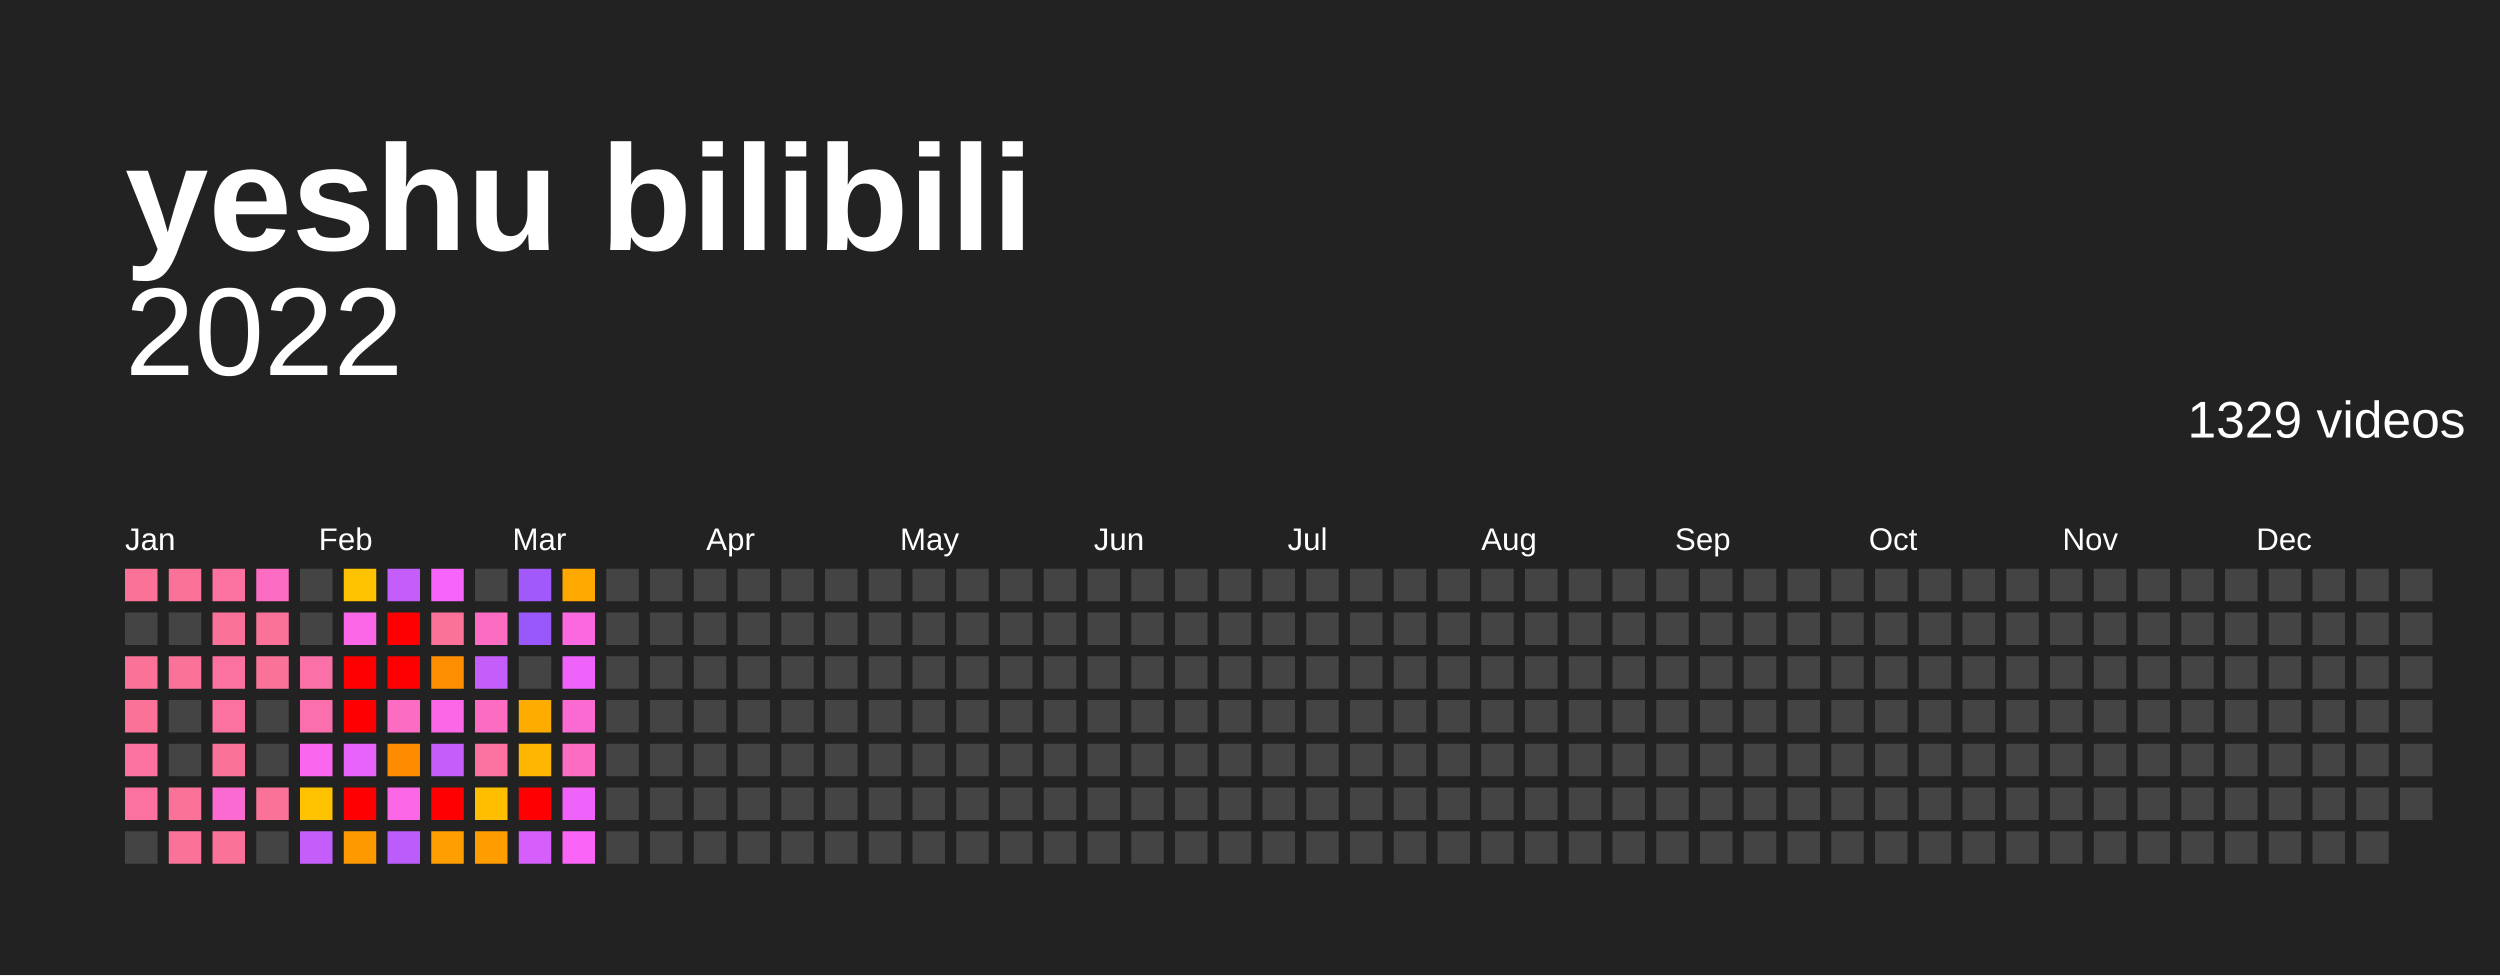
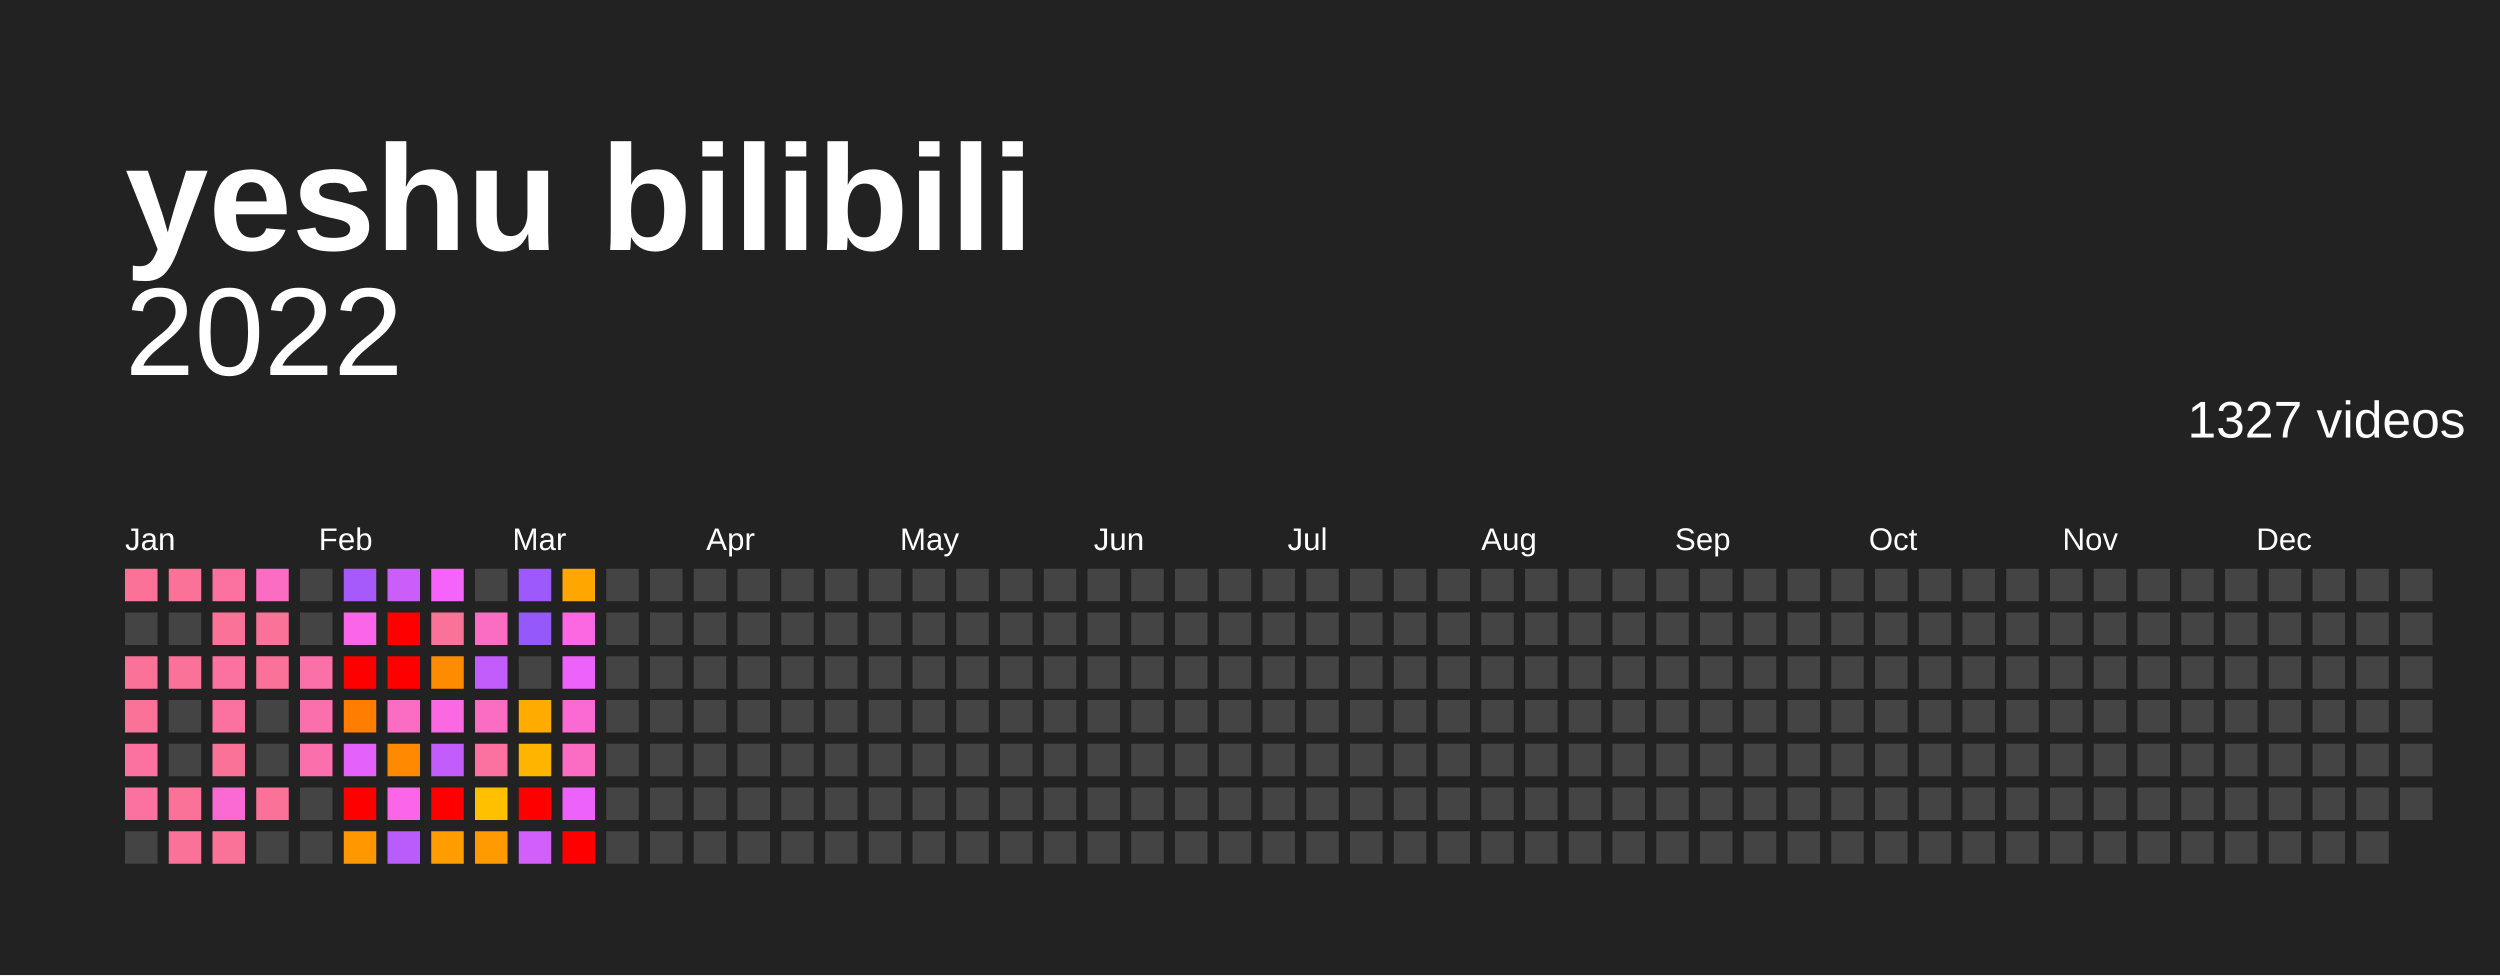
<svg xmlns="http://www.w3.org/2000/svg" baseProfile="full" height="78mm" version="1.1" viewBox="0,0,200,78" width="200mm">
  <defs />
  <rect fill="#222222" height="78" width="200" x="0" y="0" />
  <text fill="#FFFFFF" style="font-size:12px; font-family:Arial; font-weight:bold;" x="10" y="20">yeshu bilibili</text>
  <text alignment-baseline="hanging" fill="#FFFFFF" style="font-size:10.0px; font-family:Arial;" x="10" y="30">2022</text>
-   <text alignment-baseline="hanging" fill="#FFFFFF" style="font-size:4.125px; font-family:Arial;" x="175" y="35">1329 videos</text>
+   <text alignment-baseline="hanging" fill="#FFFFFF" style="font-size:4.125px; font-family:Arial;" x="175" y="35">1327 videos</text>
  <text fill="#FFFFFF" style="font-size:2.5px; font-family:Arial" x="10.0" y="44">Jan</text>
  <text fill="#FFFFFF" style="font-size:2.5px; font-family:Arial" x="25.5" y="44">Feb</text>
  <text fill="#FFFFFF" style="font-size:2.5px; font-family:Arial" x="41.0" y="44">Mar</text>
  <text fill="#FFFFFF" style="font-size:2.5px; font-family:Arial" x="56.5" y="44">Apr</text>
  <text fill="#FFFFFF" style="font-size:2.5px; font-family:Arial" x="72.0" y="44">May</text>
  <text fill="#FFFFFF" style="font-size:2.5px; font-family:Arial" x="87.5" y="44">Jun</text>
  <text fill="#FFFFFF" style="font-size:2.5px; font-family:Arial" x="103.0" y="44">Jul</text>
  <text fill="#FFFFFF" style="font-size:2.5px; font-family:Arial" x="118.5" y="44">Aug</text>
  <text fill="#FFFFFF" style="font-size:2.5px; font-family:Arial" x="134.0" y="44">Sep</text>
  <text fill="#FFFFFF" style="font-size:2.5px; font-family:Arial" x="149.5" y="44">Oct</text>
  <text fill="#FFFFFF" style="font-size:2.5px; font-family:Arial" x="165.0" y="44">Nov</text>
  <text fill="#FFFFFF" style="font-size:2.5px; font-family:Arial" x="180.5" y="44">Dec</text>
  <rect fill="#fb7299" height="2.6" width="2.6" x="10.0" y="45.5" />
  <rect fill="#444444" height="2.6" width="2.6" x="10.0" y="49.0" />
  <rect fill="#fb7299" height="2.6" width="2.6" x="10.0" y="52.5" />
  <rect fill="#fb7299" height="2.6" width="2.6" x="10.0" y="56.0" />
  <rect fill="#fb71a0" height="2.6" width="2.6" x="10.0" y="59.5" />
  <rect fill="#fb71a0" height="2.6" width="2.6" x="10.0" y="63.0" />
  <rect fill="#444444" height="2.6" width="2.6" x="10.0" y="66.5" />
  <rect fill="#fb7299" height="2.6" width="2.6" x="13.5" y="45.5" />
  <rect fill="#444444" height="2.6" width="2.6" x="13.5" y="49.0" />
  <rect fill="#fb7299" height="2.6" width="2.6" x="13.5" y="52.5" />
  <rect fill="#444444" height="2.6" width="2.6" x="13.5" y="56.0" />
  <rect fill="#444444" height="2.6" width="2.6" x="13.5" y="59.5" />
  <rect fill="#fb7299" height="2.6" width="2.6" x="13.5" y="63.0" />
  <rect fill="#fb7299" height="2.6" width="2.6" x="13.5" y="66.5" />
  <rect fill="#fb71a0" height="2.6" width="2.6" x="17.0" y="45.5" />
  <rect fill="#fb7299" height="2.6" width="2.6" x="17.0" y="49.0" />
  <rect fill="#fb71a0" height="2.6" width="2.6" x="17.0" y="52.5" />
  <rect fill="#fb71a0" height="2.6" width="2.6" x="17.0" y="56.0" />
  <rect fill="#fb7299" height="2.6" width="2.6" x="17.0" y="59.5" />
-   <rect fill="#fb6ad1" height="2.6" width="2.6" x="17.0" y="63.0" />
+   <rect fill="#fb6ad2" height="2.6" width="2.6" x="17.0" y="63.0" />
  <rect fill="#fb7299" height="2.6" width="2.6" x="17.0" y="66.5" />
-   <rect fill="#fb6cc2" height="2.6" width="2.6" x="20.5" y="45.5" />
+   <rect fill="#fb6cc3" height="2.6" width="2.6" x="20.5" y="45.5" />
  <rect fill="#fb7299" height="2.6" width="2.6" x="20.5" y="49.0" />
  <rect fill="#fb7299" height="2.6" width="2.6" x="20.5" y="52.5" />
  <rect fill="#444444" height="2.6" width="2.6" x="20.5" y="56.0" />
  <rect fill="#444444" height="2.6" width="2.6" x="20.5" y="59.5" />
  <rect fill="#fb7299" height="2.6" width="2.6" x="20.5" y="63.0" />
  <rect fill="#444444" height="2.6" width="2.6" x="20.5" y="66.5" />
  <rect fill="#444444" height="2.6" width="2.6" x="24.0" y="45.5" />
  <rect fill="#444444" height="2.6" width="2.6" x="24.0" y="49.0" />
-   <rect fill="#fb70a6" height="2.6" width="2.6" x="24.0" y="52.5" />
+   <rect fill="#fb70a7" height="2.6" width="2.6" x="24.0" y="52.5" />
  <rect fill="#fb6fad" height="2.6" width="2.6" x="24.0" y="56.0" />
-   <rect fill="#fb66ef" height="2.6" width="2.6" x="24.0" y="59.5" />
-   <rect fill="#ffc200" height="2.6" width="2.6" x="24.0" y="63.0" />
-   <rect fill="#c55dfb" height="2.6" width="2.6" x="24.0" y="66.5" />
-   <rect fill="#ffc200" height="2.6" width="2.6" x="27.5" y="45.5" />
-   <rect fill="#fb67e7" height="2.6" width="2.6" x="27.5" y="49.0" />
+   <rect fill="#fb6fad" height="2.6" width="2.6" x="24.0" y="59.5" />
+   <rect fill="#444444" height="2.6" width="2.6" x="24.0" y="63.0" />
+   <rect fill="#444444" height="2.6" width="2.6" x="24.0" y="66.5" />
+   <rect fill="#a75afb" height="2.6" width="2.6" x="27.5" y="45.5" />
+   <rect fill="#fb66e9" height="2.6" width="2.6" x="27.5" y="49.0" />
  <rect fill="red" height="2.6" width="2.6" x="27.5" y="52.5" />
-   <rect fill="red" height="2.6" width="2.6" x="27.5" y="56.0" />
-   <rect fill="#e761fb" height="2.6" width="2.6" x="27.5" y="59.5" />
+   <rect fill="#ff7d00" height="2.6" width="2.6" x="27.5" y="56.0" />
+   <rect fill="#e561fb" height="2.6" width="2.6" x="27.5" y="59.5" />
  <rect fill="red" height="2.6" width="2.6" x="27.5" y="63.0" />
-   <rect fill="#ff9900" height="2.6" width="2.6" x="27.5" y="66.5" />
-   <rect fill="#c55dfb" height="2.6" width="2.6" x="31.0" y="45.5" />
+   <rect fill="#ff9800" height="2.6" width="2.6" x="27.5" y="66.5" />
+   <rect fill="#cb5efb" height="2.6" width="2.6" x="31.0" y="45.5" />
  <rect fill="red" height="2.6" width="2.6" x="31.0" y="49.0" />
  <rect fill="red" height="2.6" width="2.6" x="31.0" y="52.5" />
-   <rect fill="#fb6cc2" height="2.6" width="2.6" x="31.0" y="56.0" />
-   <rect fill="#ff8b00" height="2.6" width="2.6" x="31.0" y="59.5" />
-   <rect fill="#fb67e7" height="2.6" width="2.6" x="31.0" y="63.0" />
-   <rect fill="#bc5cfb" height="2.6" width="2.6" x="31.0" y="66.5" />
-   <rect fill="#f764fb" height="2.6" width="2.6" x="34.5" y="45.5" />
+   <rect fill="#fb6cc3" height="2.6" width="2.6" x="31.0" y="56.0" />
+   <rect fill="#ff8900" height="2.6" width="2.6" x="31.0" y="59.5" />
+   <rect fill="#fb66e9" height="2.6" width="2.6" x="31.0" y="63.0" />
+   <rect fill="#b95cfb" height="2.6" width="2.6" x="31.0" y="66.5" />
+   <rect fill="#f563fb" height="2.6" width="2.6" x="34.5" y="45.5" />
  <rect fill="#fb7299" height="2.6" width="2.6" x="34.5" y="49.0" />
-   <rect fill="#ff8e00" height="2.6" width="2.6" x="34.5" y="52.5" />
-   <rect fill="#fb67e7" height="2.6" width="2.6" x="34.5" y="56.0" />
-   <rect fill="#c55dfb" height="2.6" width="2.6" x="34.5" y="59.5" />
+   <rect fill="#ff8c00" height="2.6" width="2.6" x="34.5" y="52.5" />
+   <rect fill="#fb68e1" height="2.6" width="2.6" x="34.5" y="56.0" />
+   <rect fill="#c25dfb" height="2.6" width="2.6" x="34.5" y="59.5" />
  <rect fill="red" height="2.6" width="2.6" x="34.5" y="63.0" />
-   <rect fill="#ff9e00" height="2.6" width="2.6" x="34.5" y="66.5" />
+   <rect fill="#ff9c00" height="2.6" width="2.6" x="34.5" y="66.5" />
  <rect fill="#444444" height="2.6" width="2.6" x="38.0" y="45.5" />
-   <rect fill="#fb6cc2" height="2.6" width="2.6" x="38.0" y="49.0" />
-   <rect fill="#c55dfb" height="2.6" width="2.6" x="38.0" y="52.5" />
-   <rect fill="#fb6cc2" height="2.6" width="2.6" x="38.0" y="56.0" />
+   <rect fill="#fb6cc3" height="2.6" width="2.6" x="38.0" y="49.0" />
+   <rect fill="#c25dfb" height="2.6" width="2.6" x="38.0" y="52.5" />
+   <rect fill="#fb6cc3" height="2.6" width="2.6" x="38.0" y="56.0" />
  <rect fill="#fb71a0" height="2.6" width="2.6" x="38.0" y="59.5" />
-   <rect fill="#ffbf00" height="2.6" width="2.6" x="38.0" y="63.0" />
-   <rect fill="#ff9c00" height="2.6" width="2.6" x="38.0" y="66.5" />
-   <rect fill="#a159fb" height="2.6" width="2.6" x="41.5" y="45.5" />
-   <rect fill="#9858fb" height="2.6" width="2.6" x="41.5" y="49.0" />
+   <rect fill="#ffc000" height="2.6" width="2.6" x="38.0" y="63.0" />
+   <rect fill="#ff9a00" height="2.6" width="2.6" x="38.0" y="66.5" />
+   <rect fill="#9d59fb" height="2.6" width="2.6" x="41.5" y="45.5" />
+   <rect fill="#9458fb" height="2.6" width="2.6" x="41.5" y="49.0" />
  <rect fill="#444444" height="2.6" width="2.6" x="41.5" y="52.5" />
-   <rect fill="#ffac00" height="2.6" width="2.6" x="41.5" y="56.0" />
-   <rect fill="#ffb600" height="2.6" width="2.6" x="41.5" y="59.5" />
+   <rect fill="#ffab00" height="2.6" width="2.6" x="41.5" y="56.0" />
+   <rect fill="#ffb400" height="2.6" width="2.6" x="41.5" y="59.5" />
  <rect fill="red" height="2.6" width="2.6" x="41.5" y="63.0" />
-   <rect fill="#d65ffb" height="2.6" width="2.6" x="41.5" y="66.5" />
-   <rect fill="#ffa800" height="2.6" width="2.6" x="45.0" y="45.5" />
-   <rect fill="#fb68e0" height="2.6" width="2.6" x="45.0" y="49.0" />
-   <rect fill="#ef63fb" height="2.6" width="2.6" x="45.0" y="52.5" />
-   <rect fill="#fb6ad1" height="2.6" width="2.6" x="45.0" y="56.0" />
-   <rect fill="#fb6cc2" height="2.6" width="2.6" x="45.0" y="59.5" />
-   <rect fill="#ef63fb" height="2.6" width="2.6" x="45.0" y="63.0" />
-   <rect fill="#fb65f7" height="2.6" width="2.6" x="45.0" y="66.5" />
+   <rect fill="#d35ffb" height="2.6" width="2.6" x="41.5" y="66.5" />
+   <rect fill="#ffa600" height="2.6" width="2.6" x="45.0" y="45.5" />
+   <rect fill="#fb68e1" height="2.6" width="2.6" x="45.0" y="49.0" />
+   <rect fill="#ed62fb" height="2.6" width="2.6" x="45.0" y="52.5" />
+   <rect fill="#fb6ad2" height="2.6" width="2.6" x="45.0" y="56.0" />
+   <rect fill="#fb6cc3" height="2.6" width="2.6" x="45.0" y="59.5" />
+   <rect fill="#ed62fb" height="2.6" width="2.6" x="45.0" y="63.0" />
+   <rect fill="red" height="2.6" width="2.6" x="45.0" y="66.5" />
  <rect fill="#444444" height="2.6" width="2.6" x="48.5" y="45.5" />
  <rect fill="#444444" height="2.6" width="2.6" x="48.5" y="49.0" />
  <rect fill="#444444" height="2.6" width="2.6" x="48.5" y="52.5" />
  <rect fill="#444444" height="2.6" width="2.6" x="48.5" y="56.0" />
  <rect fill="#444444" height="2.6" width="2.6" x="48.5" y="59.5" />
  <rect fill="#444444" height="2.6" width="2.6" x="48.5" y="63.0" />
  <rect fill="#444444" height="2.6" width="2.6" x="48.5" y="66.5" />
  <rect fill="#444444" height="2.6" width="2.6" x="52.0" y="45.5" />
  <rect fill="#444444" height="2.6" width="2.6" x="52.0" y="49.0" />
  <rect fill="#444444" height="2.6" width="2.6" x="52.0" y="52.5" />
  <rect fill="#444444" height="2.6" width="2.6" x="52.0" y="56.0" />
  <rect fill="#444444" height="2.6" width="2.6" x="52.0" y="59.5" />
  <rect fill="#444444" height="2.6" width="2.6" x="52.0" y="63.0" />
  <rect fill="#444444" height="2.6" width="2.6" x="52.0" y="66.5" />
  <rect fill="#444444" height="2.6" width="2.6" x="55.5" y="45.5" />
  <rect fill="#444444" height="2.6" width="2.6" x="55.5" y="49.0" />
  <rect fill="#444444" height="2.6" width="2.6" x="55.5" y="52.5" />
  <rect fill="#444444" height="2.6" width="2.6" x="55.5" y="56.0" />
  <rect fill="#444444" height="2.6" width="2.6" x="55.5" y="59.5" />
  <rect fill="#444444" height="2.6" width="2.6" x="55.5" y="63.0" />
  <rect fill="#444444" height="2.6" width="2.6" x="55.5" y="66.5" />
  <rect fill="#444444" height="2.6" width="2.6" x="59.0" y="45.5" />
  <rect fill="#444444" height="2.6" width="2.6" x="59.0" y="49.0" />
  <rect fill="#444444" height="2.6" width="2.6" x="59.0" y="52.5" />
  <rect fill="#444444" height="2.6" width="2.6" x="59.0" y="56.0" />
  <rect fill="#444444" height="2.6" width="2.6" x="59.0" y="59.5" />
  <rect fill="#444444" height="2.6" width="2.6" x="59.0" y="63.0" />
  <rect fill="#444444" height="2.6" width="2.6" x="59.0" y="66.5" />
  <rect fill="#444444" height="2.6" width="2.6" x="62.5" y="45.5" />
  <rect fill="#444444" height="2.6" width="2.6" x="62.5" y="49.0" />
  <rect fill="#444444" height="2.6" width="2.6" x="62.5" y="52.5" />
  <rect fill="#444444" height="2.6" width="2.6" x="62.5" y="56.0" />
  <rect fill="#444444" height="2.6" width="2.6" x="62.5" y="59.5" />
  <rect fill="#444444" height="2.6" width="2.6" x="62.5" y="63.0" />
  <rect fill="#444444" height="2.6" width="2.6" x="62.5" y="66.5" />
  <rect fill="#444444" height="2.6" width="2.6" x="66.0" y="45.5" />
  <rect fill="#444444" height="2.6" width="2.6" x="66.0" y="49.0" />
  <rect fill="#444444" height="2.6" width="2.6" x="66.0" y="52.5" />
  <rect fill="#444444" height="2.6" width="2.6" x="66.0" y="56.0" />
  <rect fill="#444444" height="2.6" width="2.6" x="66.0" y="59.5" />
  <rect fill="#444444" height="2.6" width="2.6" x="66.0" y="63.0" />
  <rect fill="#444444" height="2.6" width="2.6" x="66.0" y="66.5" />
  <rect fill="#444444" height="2.6" width="2.6" x="69.5" y="45.5" />
  <rect fill="#444444" height="2.6" width="2.6" x="69.5" y="49.0" />
  <rect fill="#444444" height="2.6" width="2.6" x="69.5" y="52.5" />
  <rect fill="#444444" height="2.6" width="2.6" x="69.5" y="56.0" />
  <rect fill="#444444" height="2.6" width="2.6" x="69.5" y="59.5" />
  <rect fill="#444444" height="2.6" width="2.6" x="69.5" y="63.0" />
  <rect fill="#444444" height="2.6" width="2.6" x="69.5" y="66.5" />
  <rect fill="#444444" height="2.6" width="2.6" x="73.0" y="45.5" />
  <rect fill="#444444" height="2.6" width="2.6" x="73.0" y="49.0" />
  <rect fill="#444444" height="2.6" width="2.6" x="73.0" y="52.5" />
  <rect fill="#444444" height="2.6" width="2.6" x="73.0" y="56.0" />
  <rect fill="#444444" height="2.6" width="2.6" x="73.0" y="59.5" />
  <rect fill="#444444" height="2.6" width="2.6" x="73.0" y="63.0" />
  <rect fill="#444444" height="2.6" width="2.6" x="73.0" y="66.5" />
  <rect fill="#444444" height="2.6" width="2.6" x="76.5" y="45.5" />
  <rect fill="#444444" height="2.6" width="2.6" x="76.5" y="49.0" />
  <rect fill="#444444" height="2.6" width="2.6" x="76.5" y="52.5" />
  <rect fill="#444444" height="2.6" width="2.6" x="76.5" y="56.0" />
  <rect fill="#444444" height="2.6" width="2.6" x="76.5" y="59.5" />
  <rect fill="#444444" height="2.6" width="2.6" x="76.5" y="63.0" />
  <rect fill="#444444" height="2.6" width="2.6" x="76.5" y="66.5" />
  <rect fill="#444444" height="2.6" width="2.6" x="80.0" y="45.5" />
  <rect fill="#444444" height="2.6" width="2.6" x="80.0" y="49.0" />
  <rect fill="#444444" height="2.6" width="2.6" x="80.0" y="52.5" />
  <rect fill="#444444" height="2.6" width="2.6" x="80.0" y="56.0" />
  <rect fill="#444444" height="2.6" width="2.6" x="80.0" y="59.5" />
  <rect fill="#444444" height="2.6" width="2.6" x="80.0" y="63.0" />
  <rect fill="#444444" height="2.6" width="2.6" x="80.0" y="66.5" />
  <rect fill="#444444" height="2.6" width="2.6" x="83.5" y="45.5" />
  <rect fill="#444444" height="2.6" width="2.6" x="83.5" y="49.0" />
  <rect fill="#444444" height="2.6" width="2.6" x="83.5" y="52.5" />
  <rect fill="#444444" height="2.6" width="2.6" x="83.5" y="56.0" />
  <rect fill="#444444" height="2.6" width="2.6" x="83.5" y="59.5" />
  <rect fill="#444444" height="2.6" width="2.6" x="83.5" y="63.0" />
  <rect fill="#444444" height="2.6" width="2.6" x="83.5" y="66.5" />
  <rect fill="#444444" height="2.6" width="2.6" x="87.0" y="45.5" />
  <rect fill="#444444" height="2.6" width="2.6" x="87.0" y="49.0" />
  <rect fill="#444444" height="2.6" width="2.6" x="87.0" y="52.5" />
  <rect fill="#444444" height="2.6" width="2.6" x="87.0" y="56.0" />
  <rect fill="#444444" height="2.6" width="2.6" x="87.0" y="59.5" />
  <rect fill="#444444" height="2.6" width="2.6" x="87.0" y="63.0" />
  <rect fill="#444444" height="2.6" width="2.6" x="87.0" y="66.5" />
  <rect fill="#444444" height="2.6" width="2.6" x="90.5" y="45.5" />
  <rect fill="#444444" height="2.6" width="2.6" x="90.5" y="49.0" />
  <rect fill="#444444" height="2.6" width="2.6" x="90.5" y="52.5" />
  <rect fill="#444444" height="2.6" width="2.6" x="90.5" y="56.0" />
  <rect fill="#444444" height="2.6" width="2.6" x="90.5" y="59.5" />
  <rect fill="#444444" height="2.6" width="2.6" x="90.5" y="63.0" />
  <rect fill="#444444" height="2.6" width="2.6" x="90.5" y="66.5" />
  <rect fill="#444444" height="2.6" width="2.6" x="94.0" y="45.5" />
  <rect fill="#444444" height="2.6" width="2.6" x="94.0" y="49.0" />
  <rect fill="#444444" height="2.6" width="2.6" x="94.0" y="52.5" />
  <rect fill="#444444" height="2.6" width="2.6" x="94.0" y="56.0" />
  <rect fill="#444444" height="2.6" width="2.6" x="94.0" y="59.5" />
  <rect fill="#444444" height="2.6" width="2.6" x="94.0" y="63.0" />
  <rect fill="#444444" height="2.6" width="2.6" x="94.0" y="66.5" />
  <rect fill="#444444" height="2.6" width="2.6" x="97.5" y="45.5" />
  <rect fill="#444444" height="2.6" width="2.6" x="97.5" y="49.0" />
  <rect fill="#444444" height="2.6" width="2.6" x="97.5" y="52.5" />
  <rect fill="#444444" height="2.6" width="2.6" x="97.5" y="56.0" />
  <rect fill="#444444" height="2.6" width="2.6" x="97.5" y="59.5" />
  <rect fill="#444444" height="2.6" width="2.6" x="97.5" y="63.0" />
  <rect fill="#444444" height="2.6" width="2.6" x="97.5" y="66.5" />
  <rect fill="#444444" height="2.6" width="2.6" x="101.0" y="45.5" />
  <rect fill="#444444" height="2.6" width="2.6" x="101.0" y="49.0" />
  <rect fill="#444444" height="2.6" width="2.6" x="101.0" y="52.5" />
  <rect fill="#444444" height="2.6" width="2.6" x="101.0" y="56.0" />
  <rect fill="#444444" height="2.6" width="2.6" x="101.0" y="59.5" />
  <rect fill="#444444" height="2.6" width="2.6" x="101.0" y="63.0" />
  <rect fill="#444444" height="2.6" width="2.6" x="101.0" y="66.5" />
  <rect fill="#444444" height="2.6" width="2.6" x="104.5" y="45.5" />
  <rect fill="#444444" height="2.6" width="2.6" x="104.5" y="49.0" />
  <rect fill="#444444" height="2.6" width="2.6" x="104.5" y="52.5" />
  <rect fill="#444444" height="2.6" width="2.6" x="104.5" y="56.0" />
  <rect fill="#444444" height="2.6" width="2.6" x="104.5" y="59.5" />
  <rect fill="#444444" height="2.6" width="2.6" x="104.5" y="63.0" />
  <rect fill="#444444" height="2.6" width="2.6" x="104.5" y="66.5" />
  <rect fill="#444444" height="2.6" width="2.6" x="108.0" y="45.5" />
  <rect fill="#444444" height="2.6" width="2.6" x="108.0" y="49.0" />
  <rect fill="#444444" height="2.6" width="2.6" x="108.0" y="52.5" />
  <rect fill="#444444" height="2.6" width="2.6" x="108.0" y="56.0" />
  <rect fill="#444444" height="2.6" width="2.6" x="108.0" y="59.5" />
  <rect fill="#444444" height="2.6" width="2.6" x="108.0" y="63.0" />
  <rect fill="#444444" height="2.6" width="2.6" x="108.0" y="66.5" />
  <rect fill="#444444" height="2.6" width="2.6" x="111.5" y="45.5" />
  <rect fill="#444444" height="2.6" width="2.6" x="111.5" y="49.0" />
  <rect fill="#444444" height="2.6" width="2.6" x="111.5" y="52.5" />
  <rect fill="#444444" height="2.6" width="2.6" x="111.5" y="56.0" />
  <rect fill="#444444" height="2.6" width="2.6" x="111.5" y="59.5" />
  <rect fill="#444444" height="2.6" width="2.6" x="111.5" y="63.0" />
  <rect fill="#444444" height="2.6" width="2.6" x="111.5" y="66.5" />
  <rect fill="#444444" height="2.6" width="2.6" x="115.0" y="45.5" />
  <rect fill="#444444" height="2.6" width="2.6" x="115.0" y="49.0" />
  <rect fill="#444444" height="2.6" width="2.6" x="115.0" y="52.5" />
  <rect fill="#444444" height="2.6" width="2.6" x="115.0" y="56.0" />
  <rect fill="#444444" height="2.6" width="2.6" x="115.0" y="59.5" />
  <rect fill="#444444" height="2.6" width="2.6" x="115.0" y="63.0" />
  <rect fill="#444444" height="2.6" width="2.6" x="115.0" y="66.5" />
  <rect fill="#444444" height="2.6" width="2.6" x="118.5" y="45.5" />
  <rect fill="#444444" height="2.6" width="2.6" x="118.5" y="49.0" />
  <rect fill="#444444" height="2.6" width="2.6" x="118.5" y="52.5" />
  <rect fill="#444444" height="2.6" width="2.6" x="118.5" y="56.0" />
  <rect fill="#444444" height="2.6" width="2.6" x="118.5" y="59.5" />
  <rect fill="#444444" height="2.6" width="2.6" x="118.5" y="63.0" />
  <rect fill="#444444" height="2.6" width="2.6" x="118.5" y="66.5" />
  <rect fill="#444444" height="2.6" width="2.6" x="122.0" y="45.5" />
  <rect fill="#444444" height="2.6" width="2.6" x="122.0" y="49.0" />
  <rect fill="#444444" height="2.6" width="2.6" x="122.0" y="52.5" />
  <rect fill="#444444" height="2.6" width="2.6" x="122.0" y="56.0" />
  <rect fill="#444444" height="2.6" width="2.6" x="122.0" y="59.5" />
  <rect fill="#444444" height="2.6" width="2.6" x="122.0" y="63.0" />
  <rect fill="#444444" height="2.6" width="2.6" x="122.0" y="66.5" />
  <rect fill="#444444" height="2.6" width="2.6" x="125.5" y="45.5" />
  <rect fill="#444444" height="2.6" width="2.6" x="125.5" y="49.0" />
  <rect fill="#444444" height="2.6" width="2.6" x="125.5" y="52.5" />
  <rect fill="#444444" height="2.6" width="2.6" x="125.5" y="56.0" />
  <rect fill="#444444" height="2.6" width="2.6" x="125.5" y="59.5" />
  <rect fill="#444444" height="2.6" width="2.6" x="125.5" y="63.0" />
  <rect fill="#444444" height="2.6" width="2.6" x="125.5" y="66.5" />
  <rect fill="#444444" height="2.6" width="2.6" x="129.0" y="45.5" />
  <rect fill="#444444" height="2.6" width="2.6" x="129.0" y="49.0" />
  <rect fill="#444444" height="2.6" width="2.6" x="129.0" y="52.5" />
  <rect fill="#444444" height="2.6" width="2.6" x="129.0" y="56.0" />
  <rect fill="#444444" height="2.6" width="2.6" x="129.0" y="59.5" />
  <rect fill="#444444" height="2.6" width="2.6" x="129.0" y="63.0" />
  <rect fill="#444444" height="2.6" width="2.6" x="129.0" y="66.5" />
  <rect fill="#444444" height="2.6" width="2.6" x="132.5" y="45.5" />
  <rect fill="#444444" height="2.6" width="2.6" x="132.5" y="49.0" />
  <rect fill="#444444" height="2.6" width="2.6" x="132.5" y="52.5" />
  <rect fill="#444444" height="2.6" width="2.6" x="132.5" y="56.0" />
  <rect fill="#444444" height="2.6" width="2.6" x="132.5" y="59.5" />
  <rect fill="#444444" height="2.6" width="2.6" x="132.5" y="63.0" />
  <rect fill="#444444" height="2.6" width="2.6" x="132.5" y="66.5" />
  <rect fill="#444444" height="2.6" width="2.6" x="136.0" y="45.5" />
  <rect fill="#444444" height="2.6" width="2.6" x="136.0" y="49.0" />
  <rect fill="#444444" height="2.6" width="2.6" x="136.0" y="52.5" />
  <rect fill="#444444" height="2.6" width="2.6" x="136.0" y="56.0" />
  <rect fill="#444444" height="2.6" width="2.6" x="136.0" y="59.5" />
  <rect fill="#444444" height="2.6" width="2.6" x="136.0" y="63.0" />
  <rect fill="#444444" height="2.6" width="2.6" x="136.0" y="66.5" />
  <rect fill="#444444" height="2.6" width="2.6" x="139.5" y="45.5" />
  <rect fill="#444444" height="2.6" width="2.6" x="139.5" y="49.0" />
  <rect fill="#444444" height="2.6" width="2.6" x="139.5" y="52.5" />
  <rect fill="#444444" height="2.6" width="2.6" x="139.5" y="56.0" />
  <rect fill="#444444" height="2.6" width="2.6" x="139.5" y="59.5" />
  <rect fill="#444444" height="2.6" width="2.6" x="139.5" y="63.0" />
  <rect fill="#444444" height="2.6" width="2.6" x="139.5" y="66.5" />
  <rect fill="#444444" height="2.6" width="2.6" x="143.0" y="45.5" />
  <rect fill="#444444" height="2.6" width="2.6" x="143.0" y="49.0" />
  <rect fill="#444444" height="2.6" width="2.6" x="143.0" y="52.5" />
  <rect fill="#444444" height="2.6" width="2.6" x="143.0" y="56.0" />
  <rect fill="#444444" height="2.6" width="2.6" x="143.0" y="59.5" />
  <rect fill="#444444" height="2.6" width="2.6" x="143.0" y="63.0" />
  <rect fill="#444444" height="2.6" width="2.6" x="143.0" y="66.5" />
  <rect fill="#444444" height="2.6" width="2.6" x="146.5" y="45.5" />
  <rect fill="#444444" height="2.6" width="2.6" x="146.5" y="49.0" />
  <rect fill="#444444" height="2.6" width="2.6" x="146.5" y="52.5" />
  <rect fill="#444444" height="2.6" width="2.6" x="146.5" y="56.0" />
  <rect fill="#444444" height="2.6" width="2.6" x="146.5" y="59.5" />
  <rect fill="#444444" height="2.6" width="2.6" x="146.5" y="63.0" />
  <rect fill="#444444" height="2.6" width="2.6" x="146.5" y="66.5" />
  <rect fill="#444444" height="2.6" width="2.6" x="150.0" y="45.5" />
  <rect fill="#444444" height="2.6" width="2.6" x="150.0" y="49.0" />
  <rect fill="#444444" height="2.6" width="2.6" x="150.0" y="52.5" />
  <rect fill="#444444" height="2.6" width="2.6" x="150.0" y="56.0" />
  <rect fill="#444444" height="2.6" width="2.6" x="150.0" y="59.5" />
  <rect fill="#444444" height="2.6" width="2.6" x="150.0" y="63.0" />
  <rect fill="#444444" height="2.6" width="2.6" x="150.0" y="66.5" />
  <rect fill="#444444" height="2.6" width="2.6" x="153.5" y="45.5" />
  <rect fill="#444444" height="2.6" width="2.6" x="153.5" y="49.0" />
  <rect fill="#444444" height="2.6" width="2.6" x="153.5" y="52.5" />
  <rect fill="#444444" height="2.6" width="2.6" x="153.5" y="56.0" />
  <rect fill="#444444" height="2.6" width="2.6" x="153.5" y="59.5" />
  <rect fill="#444444" height="2.6" width="2.6" x="153.5" y="63.0" />
  <rect fill="#444444" height="2.6" width="2.6" x="153.5" y="66.5" />
  <rect fill="#444444" height="2.6" width="2.6" x="157.0" y="45.5" />
  <rect fill="#444444" height="2.6" width="2.6" x="157.0" y="49.0" />
  <rect fill="#444444" height="2.6" width="2.6" x="157.0" y="52.5" />
  <rect fill="#444444" height="2.6" width="2.6" x="157.0" y="56.0" />
  <rect fill="#444444" height="2.6" width="2.6" x="157.0" y="59.5" />
  <rect fill="#444444" height="2.6" width="2.6" x="157.0" y="63.0" />
  <rect fill="#444444" height="2.6" width="2.6" x="157.0" y="66.5" />
  <rect fill="#444444" height="2.6" width="2.6" x="160.5" y="45.5" />
  <rect fill="#444444" height="2.6" width="2.6" x="160.5" y="49.0" />
  <rect fill="#444444" height="2.6" width="2.6" x="160.5" y="52.5" />
  <rect fill="#444444" height="2.6" width="2.6" x="160.5" y="56.0" />
  <rect fill="#444444" height="2.6" width="2.6" x="160.5" y="59.5" />
  <rect fill="#444444" height="2.6" width="2.6" x="160.5" y="63.0" />
  <rect fill="#444444" height="2.6" width="2.6" x="160.5" y="66.5" />
  <rect fill="#444444" height="2.6" width="2.6" x="164.0" y="45.5" />
  <rect fill="#444444" height="2.6" width="2.6" x="164.0" y="49.0" />
  <rect fill="#444444" height="2.6" width="2.6" x="164.0" y="52.5" />
  <rect fill="#444444" height="2.6" width="2.6" x="164.0" y="56.0" />
  <rect fill="#444444" height="2.6" width="2.6" x="164.0" y="59.5" />
  <rect fill="#444444" height="2.6" width="2.6" x="164.0" y="63.0" />
  <rect fill="#444444" height="2.6" width="2.6" x="164.0" y="66.5" />
  <rect fill="#444444" height="2.6" width="2.6" x="167.5" y="45.5" />
  <rect fill="#444444" height="2.6" width="2.6" x="167.5" y="49.0" />
  <rect fill="#444444" height="2.6" width="2.6" x="167.5" y="52.5" />
  <rect fill="#444444" height="2.6" width="2.6" x="167.5" y="56.0" />
  <rect fill="#444444" height="2.6" width="2.6" x="167.5" y="59.5" />
  <rect fill="#444444" height="2.6" width="2.6" x="167.5" y="63.0" />
  <rect fill="#444444" height="2.6" width="2.6" x="167.5" y="66.5" />
  <rect fill="#444444" height="2.6" width="2.6" x="171.0" y="45.5" />
  <rect fill="#444444" height="2.6" width="2.6" x="171.0" y="49.0" />
  <rect fill="#444444" height="2.6" width="2.6" x="171.0" y="52.5" />
  <rect fill="#444444" height="2.6" width="2.6" x="171.0" y="56.0" />
  <rect fill="#444444" height="2.6" width="2.6" x="171.0" y="59.5" />
  <rect fill="#444444" height="2.6" width="2.6" x="171.0" y="63.0" />
  <rect fill="#444444" height="2.6" width="2.6" x="171.0" y="66.5" />
  <rect fill="#444444" height="2.6" width="2.6" x="174.5" y="45.5" />
  <rect fill="#444444" height="2.6" width="2.6" x="174.5" y="49.0" />
  <rect fill="#444444" height="2.6" width="2.6" x="174.5" y="52.5" />
  <rect fill="#444444" height="2.6" width="2.6" x="174.5" y="56.0" />
  <rect fill="#444444" height="2.6" width="2.6" x="174.5" y="59.5" />
  <rect fill="#444444" height="2.6" width="2.6" x="174.5" y="63.0" />
  <rect fill="#444444" height="2.6" width="2.6" x="174.5" y="66.5" />
  <rect fill="#444444" height="2.6" width="2.6" x="178.0" y="45.5" />
  <rect fill="#444444" height="2.6" width="2.6" x="178.0" y="49.0" />
  <rect fill="#444444" height="2.6" width="2.6" x="178.0" y="52.5" />
  <rect fill="#444444" height="2.6" width="2.6" x="178.0" y="56.0" />
  <rect fill="#444444" height="2.6" width="2.6" x="178.0" y="59.5" />
  <rect fill="#444444" height="2.6" width="2.6" x="178.0" y="63.0" />
  <rect fill="#444444" height="2.6" width="2.6" x="178.0" y="66.5" />
  <rect fill="#444444" height="2.6" width="2.6" x="181.5" y="45.5" />
  <rect fill="#444444" height="2.6" width="2.6" x="181.5" y="49.0" />
  <rect fill="#444444" height="2.6" width="2.6" x="181.5" y="52.5" />
  <rect fill="#444444" height="2.6" width="2.6" x="181.5" y="56.0" />
  <rect fill="#444444" height="2.6" width="2.6" x="181.5" y="59.5" />
  <rect fill="#444444" height="2.6" width="2.6" x="181.5" y="63.0" />
  <rect fill="#444444" height="2.6" width="2.6" x="181.5" y="66.5" />
  <rect fill="#444444" height="2.6" width="2.6" x="185.0" y="45.5" />
  <rect fill="#444444" height="2.6" width="2.6" x="185.0" y="49.0" />
  <rect fill="#444444" height="2.6" width="2.6" x="185.0" y="52.5" />
  <rect fill="#444444" height="2.6" width="2.6" x="185.0" y="56.0" />
  <rect fill="#444444" height="2.6" width="2.6" x="185.0" y="59.5" />
  <rect fill="#444444" height="2.6" width="2.6" x="185.0" y="63.0" />
  <rect fill="#444444" height="2.6" width="2.6" x="185.0" y="66.5" />
  <rect fill="#444444" height="2.6" width="2.6" x="188.5" y="45.5" />
  <rect fill="#444444" height="2.6" width="2.6" x="188.5" y="49.0" />
  <rect fill="#444444" height="2.6" width="2.6" x="188.5" y="52.5" />
  <rect fill="#444444" height="2.6" width="2.6" x="188.5" y="56.0" />
  <rect fill="#444444" height="2.6" width="2.6" x="188.5" y="59.5" />
  <rect fill="#444444" height="2.6" width="2.6" x="188.5" y="63.0" />
  <rect fill="#444444" height="2.6" width="2.6" x="188.5" y="66.5" />
  <rect fill="#444444" height="2.6" width="2.6" x="192.0" y="45.5" />
  <rect fill="#444444" height="2.6" width="2.6" x="192.0" y="49.0" />
  <rect fill="#444444" height="2.6" width="2.6" x="192.0" y="52.5" />
  <rect fill="#444444" height="2.6" width="2.6" x="192.0" y="56.0" />
  <rect fill="#444444" height="2.6" width="2.6" x="192.0" y="59.5" />
  <rect fill="#444444" height="2.6" width="2.6" x="192.0" y="63.0" />
</svg>
